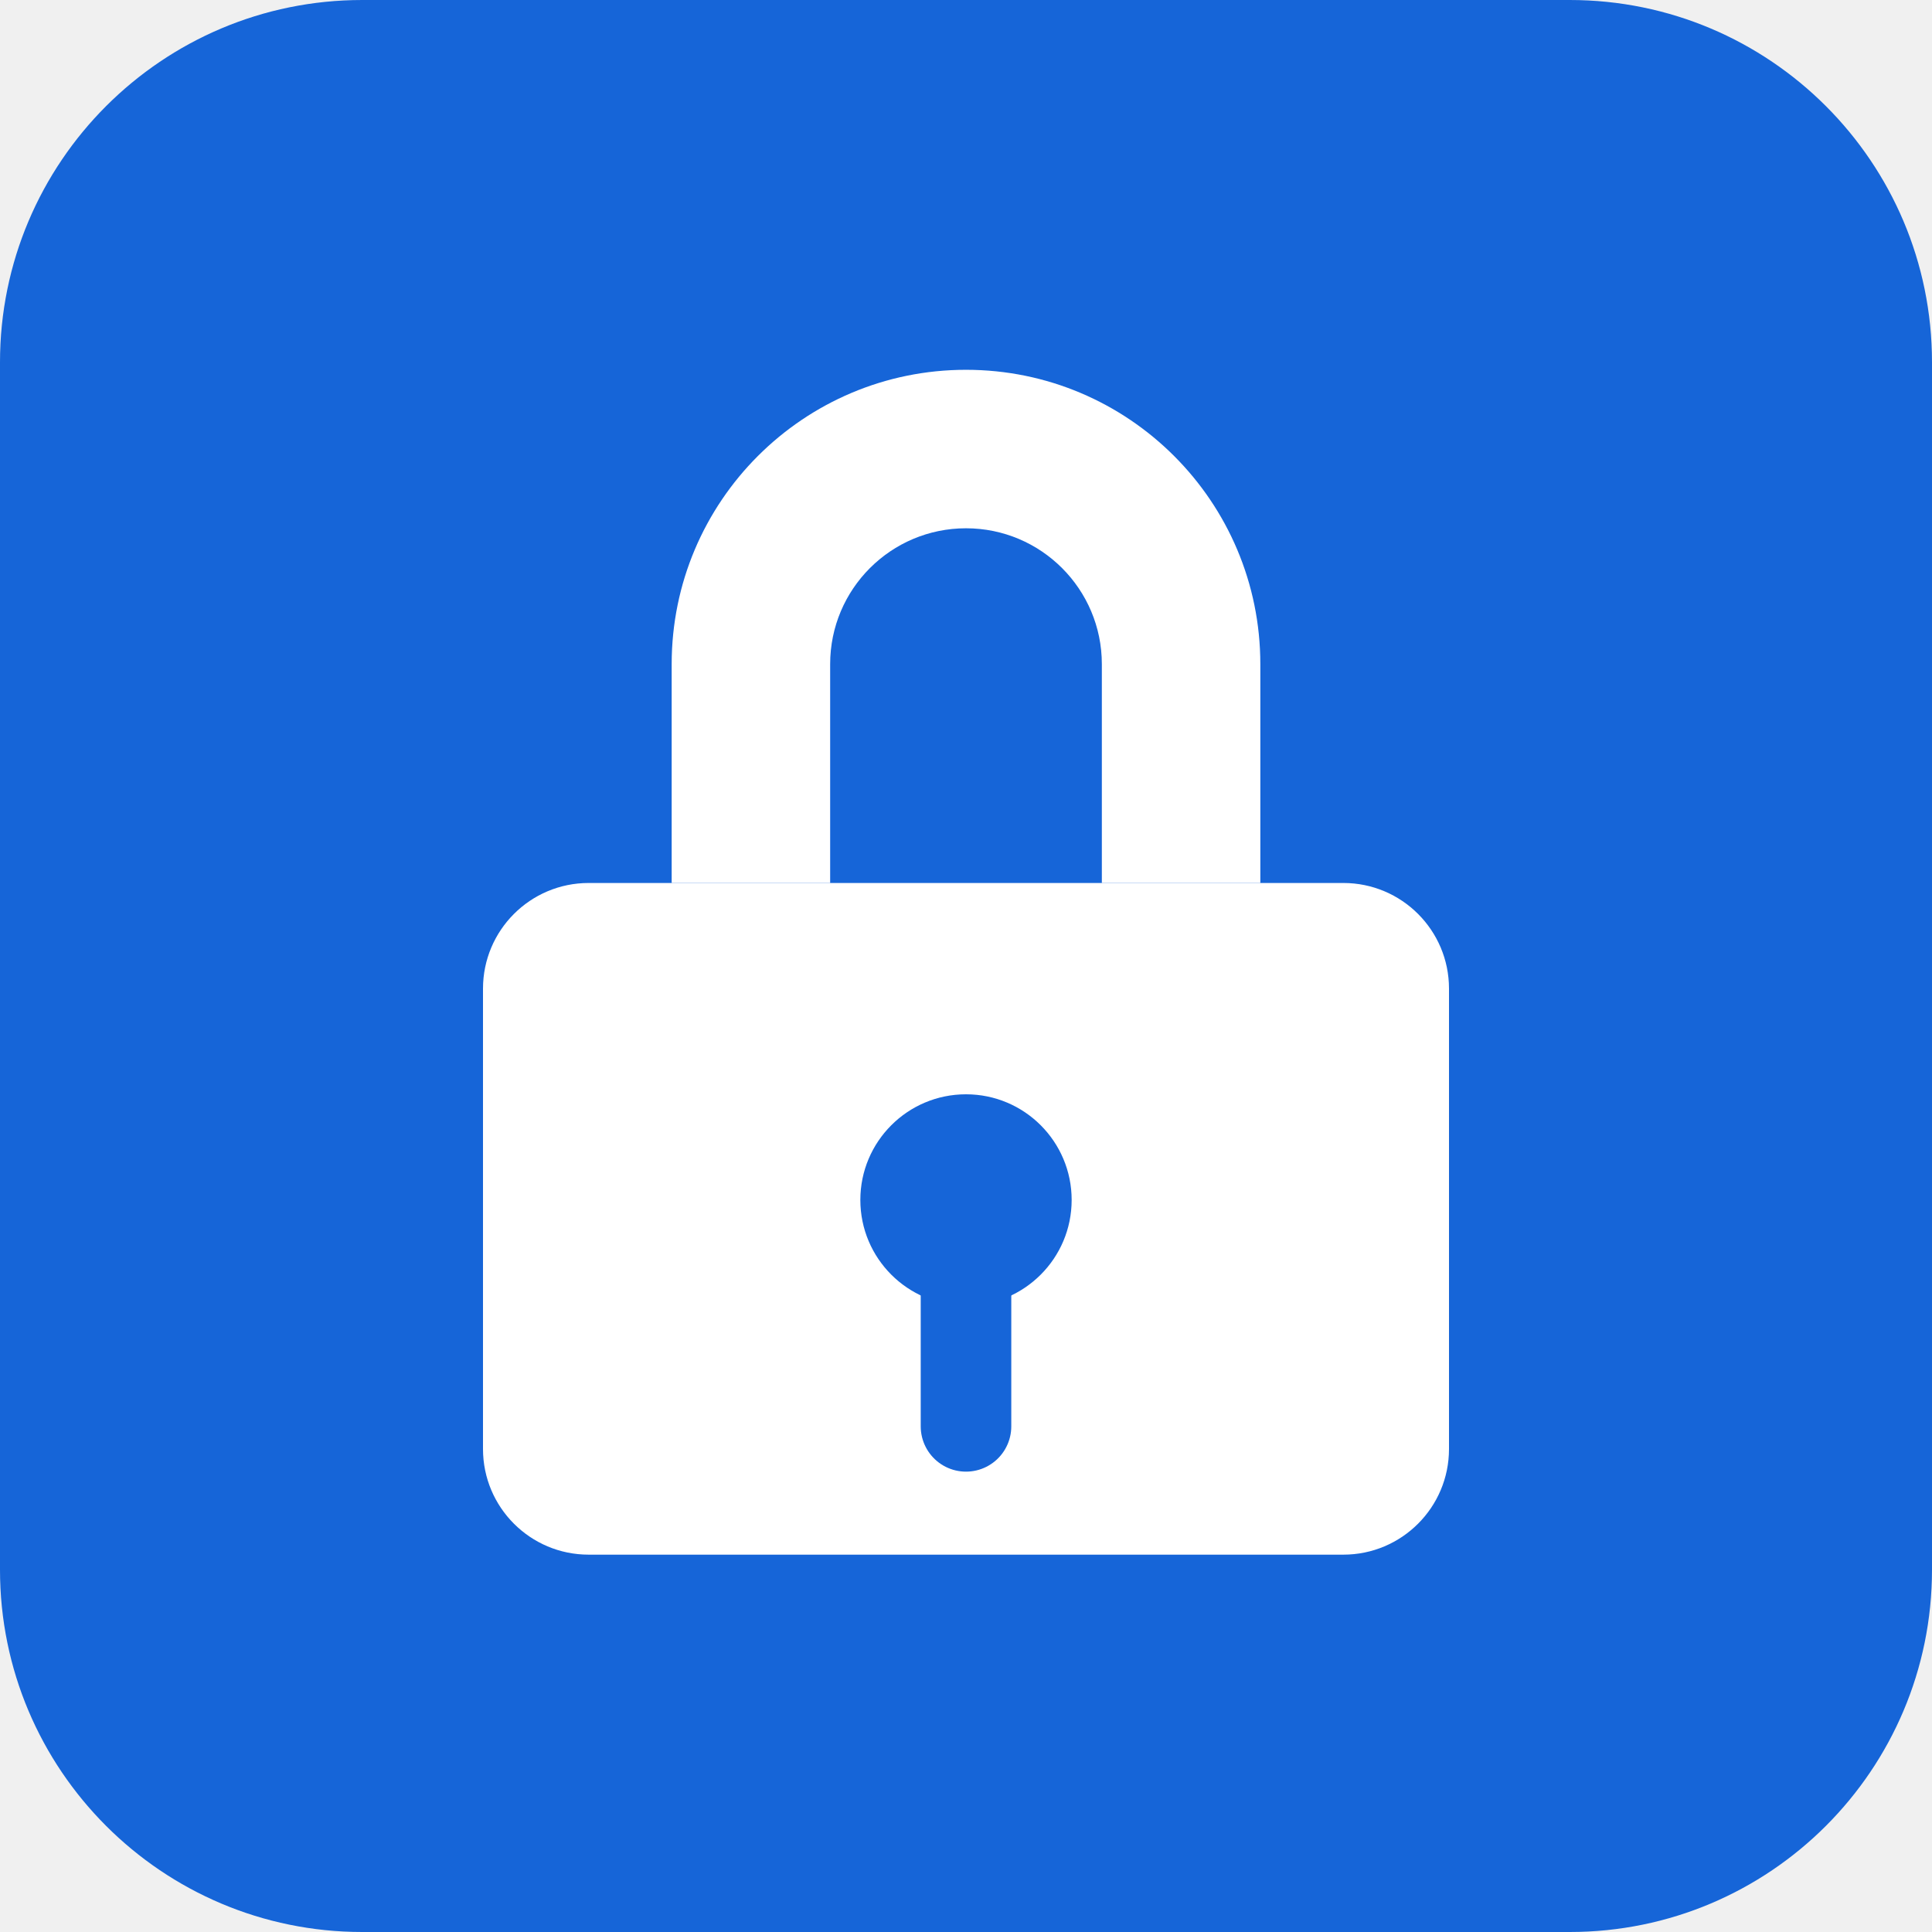
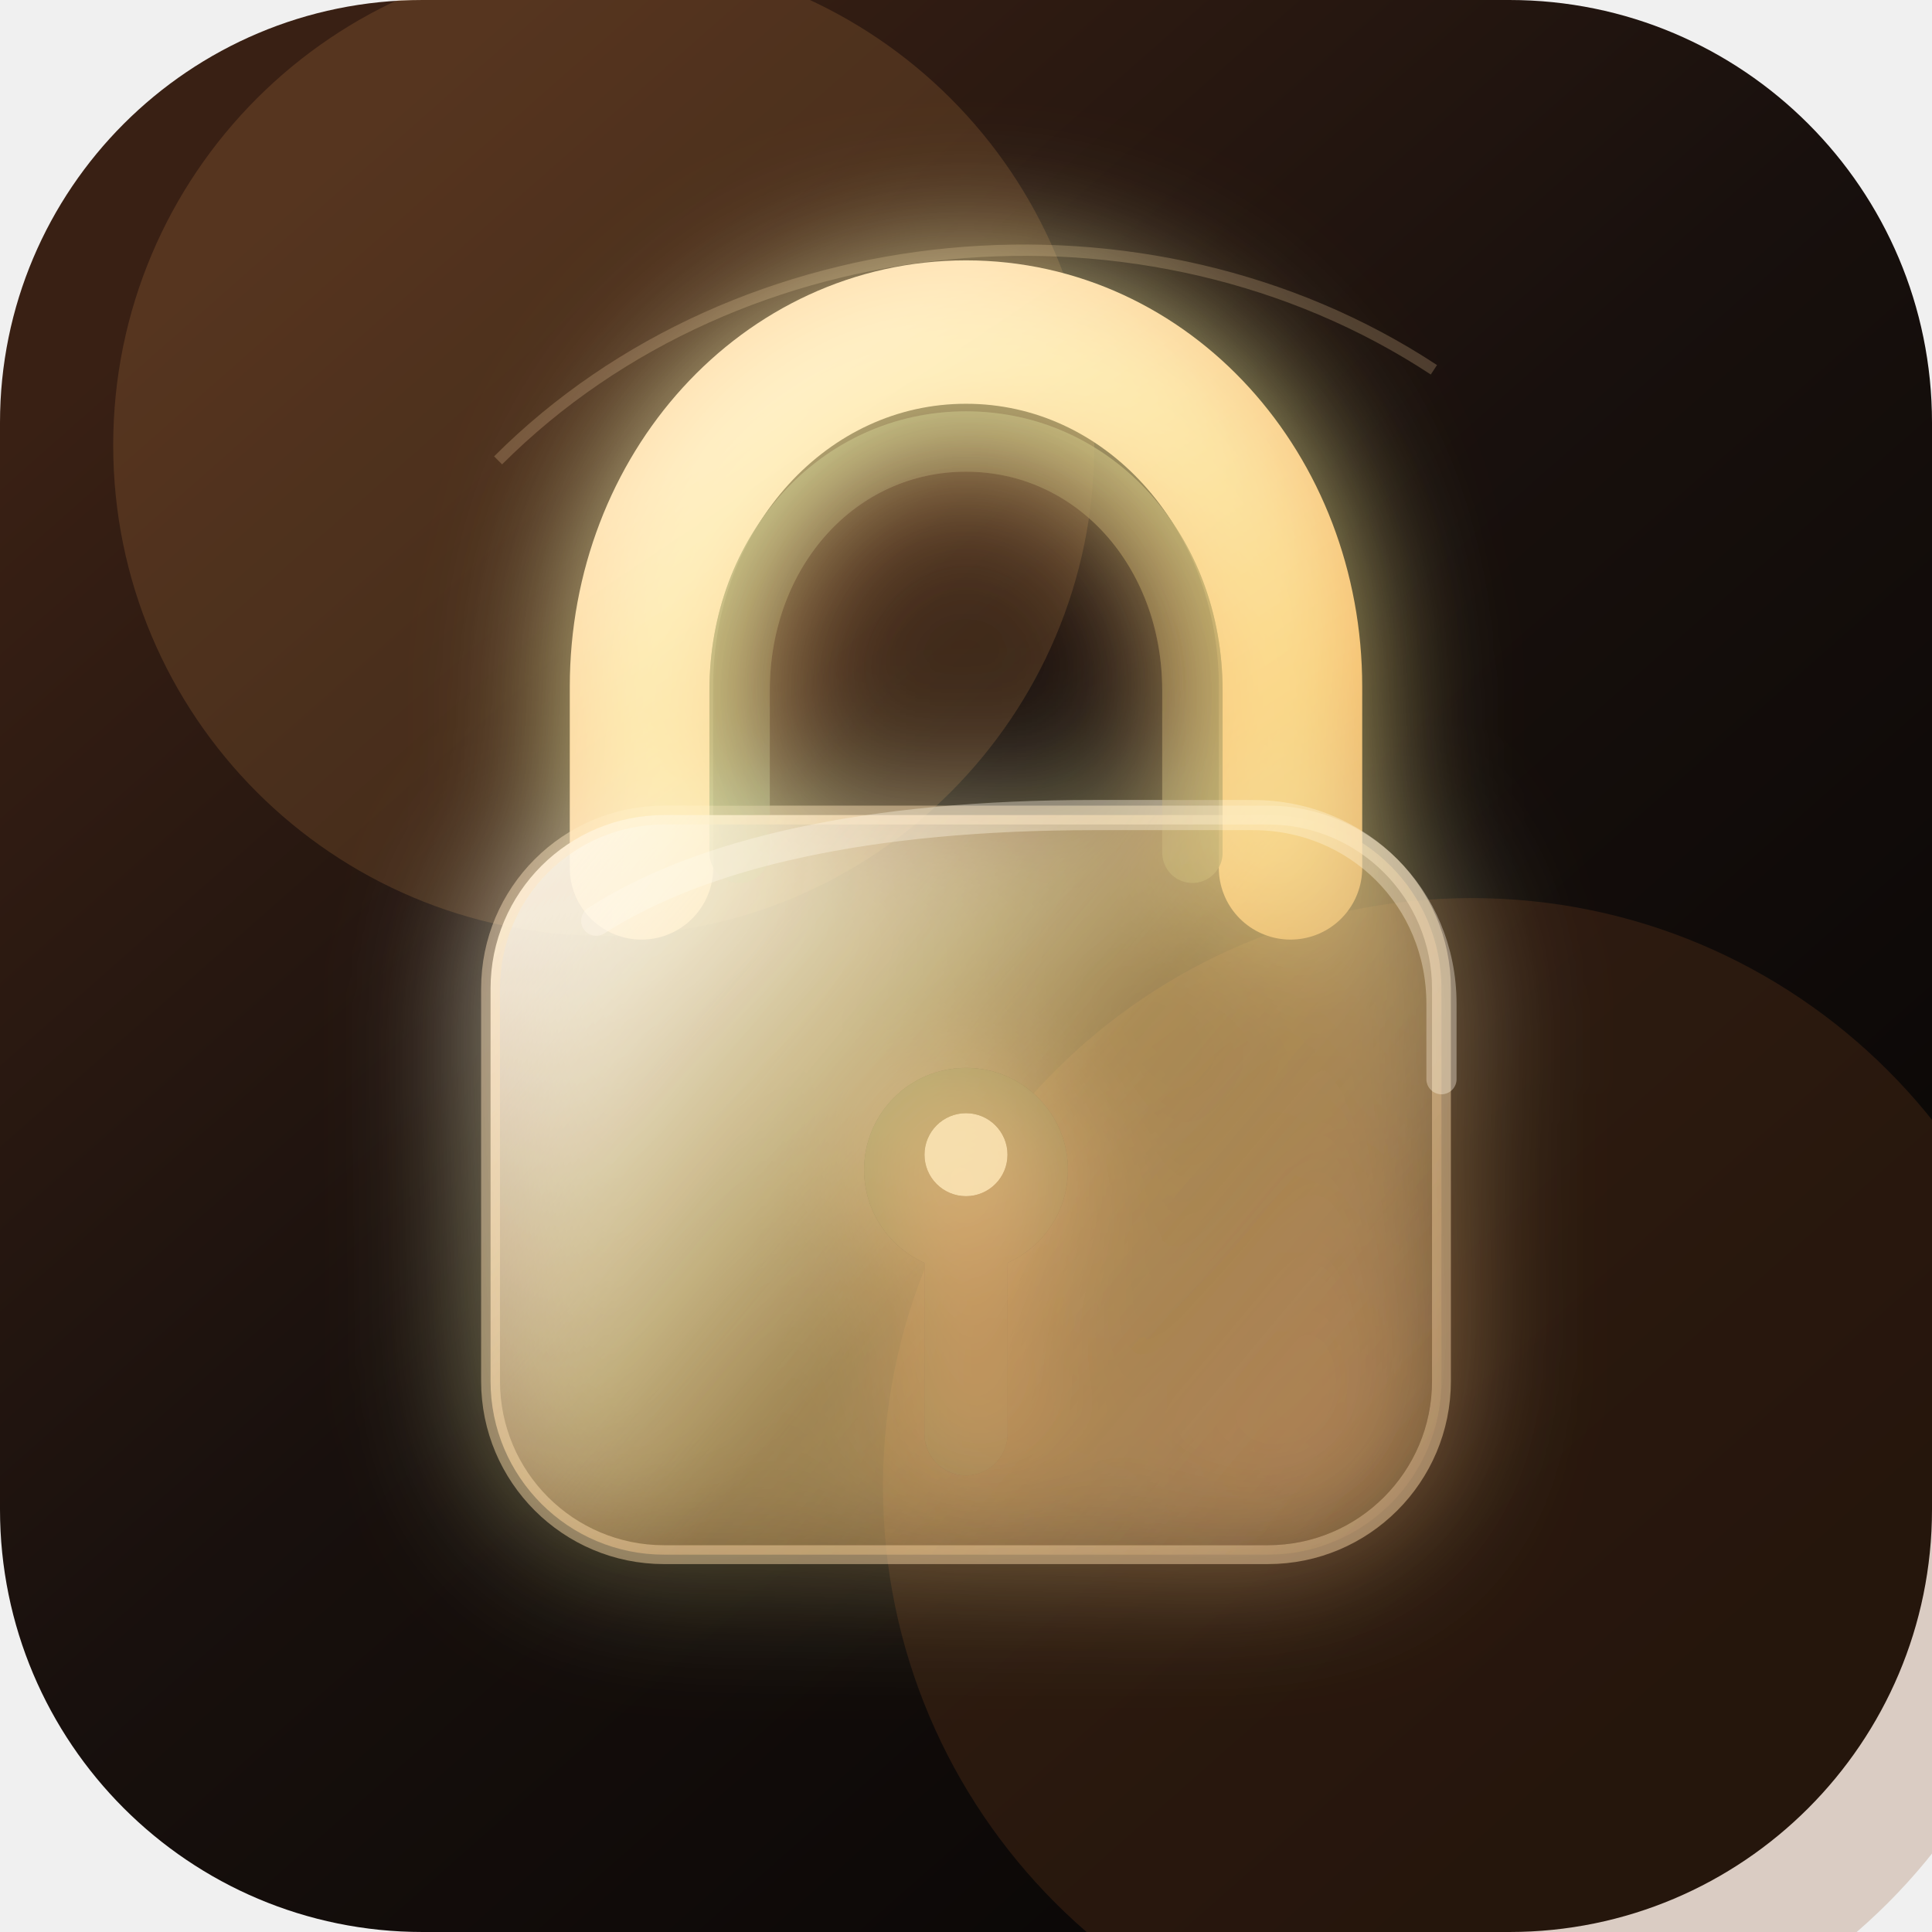
<svg xmlns="http://www.w3.org/2000/svg" viewBox="0 0 512 512">
-   <rect width="512" height="512" rx="96" fill="#1665d8" />
-   <path d="M156 234h200a28 28 0 0 1 28 28v122a28 28 0 0 1-28 28H156a28 28 0 0 1-28-28V262a28 28 0 0 1 28-28Z" fill="#fff" />
-   <path d="M178 234v-58a78 78 0 0 1 156 0v58h-42v-58a36 36 0 0 0-72 0v58h-42Z" fill="#fff" />
-   <circle cx="256" cy="318" r="28" fill="#1665d8" />
-   <path d="M256 336v42" stroke="#1665d8" stroke-width="24" stroke-linecap="round" />
+   <defs>
+     <linearGradient id="bg" x1="76" y1="52" x2="436" y2="460" gradientUnits="userSpaceOnUse">
+       <stop stop-color="#392014" />
+       <stop offset=".48" stop-color="#18100d" />
+       <stop offset="1" stop-color="#080605" />
+     </linearGradient>
+     <linearGradient id="warm" x1="166" y1="132" x2="354" y2="412" gradientUnits="userSpaceOnUse">
+       <stop stop-color="#ffd6a3" />
+       <stop offset=".42" stop-color="#f2a65a" />
+       <stop offset="1" stop-color="#8c4d25" />
+     </linearGradient>
+     <linearGradient id="glass" x1="150" y1="224" x2="372" y2="410" gradientUnits="userSpaceOnUse">
+       <stop stop-color="#fff1dd" stop-opacity=".92" />
+       <stop offset=".5" stop-color="#f2a65a" stop-opacity=".42" />
+       <stop offset="1" stop-color="#24140f" stop-opacity=".72" />
+     </linearGradient>
+     <filter id="glow" x="-30%" y="-30%" width="160%" height="160%">
+       <feGaussianBlur stdDeviation="18" result="blur" />
+       <feColorMatrix in="blur" type="matrix" values="1 0 0 0 0.95 0 1 0 0 0.48 0 0 1 0 0.18 0 0 0 .72 0" />
+       <feBlend in2="SourceGraphic" mode="screen" />
+     </filter>
+   </defs>
+   <rect width="512" height="512" rx="112" fill="url(#bg)" />
+   <circle cx="160" cy="118" r="130" fill="#f2a65a" opacity=".16" />
+   <circle cx="390" cy="394" r="156" fill="#8c4d25" opacity=".22" />
+   <path d="M132 122c64-64 172-74 248-24" fill="none" stroke="#ffd6a3" stroke-width="3" opacity=".22" />
+   <g filter="url(#glow)">
+     <path d="M170 230v-48c0-52 38-94 86-94s86 42 86 94v48" fill="none" stroke="url(#warm)" stroke-width="38" stroke-linecap="round" />
+     <path d="M196 226v-43c0-37 26-66 60-66s60 29 60 66v43" fill="none" stroke="#1a100c" stroke-width="16" stroke-linecap="round" opacity=".76" />
+     <rect x="130" y="216" width="252" height="196" rx="46" fill="url(#glass)" stroke="#ffd6a3" stroke-opacity=".46" stroke-width="5" />
+     <path d="M158 244c28-18 72-28 132-28h42c28 0 50 22 50 50v20" fill="none" stroke="#fff3df" stroke-width="8" stroke-linecap="round" opacity=".38" />
+     <circle cx="256" cy="310" r="27" fill="#160d0a" />
+     <path d="M256 334v46" stroke="#160d0a" stroke-width="22" stroke-linecap="round" />
+     <circle cx="256" cy="306" r="11" fill="#ffd6a3" opacity=".9" />
+   </g>
</svg>
